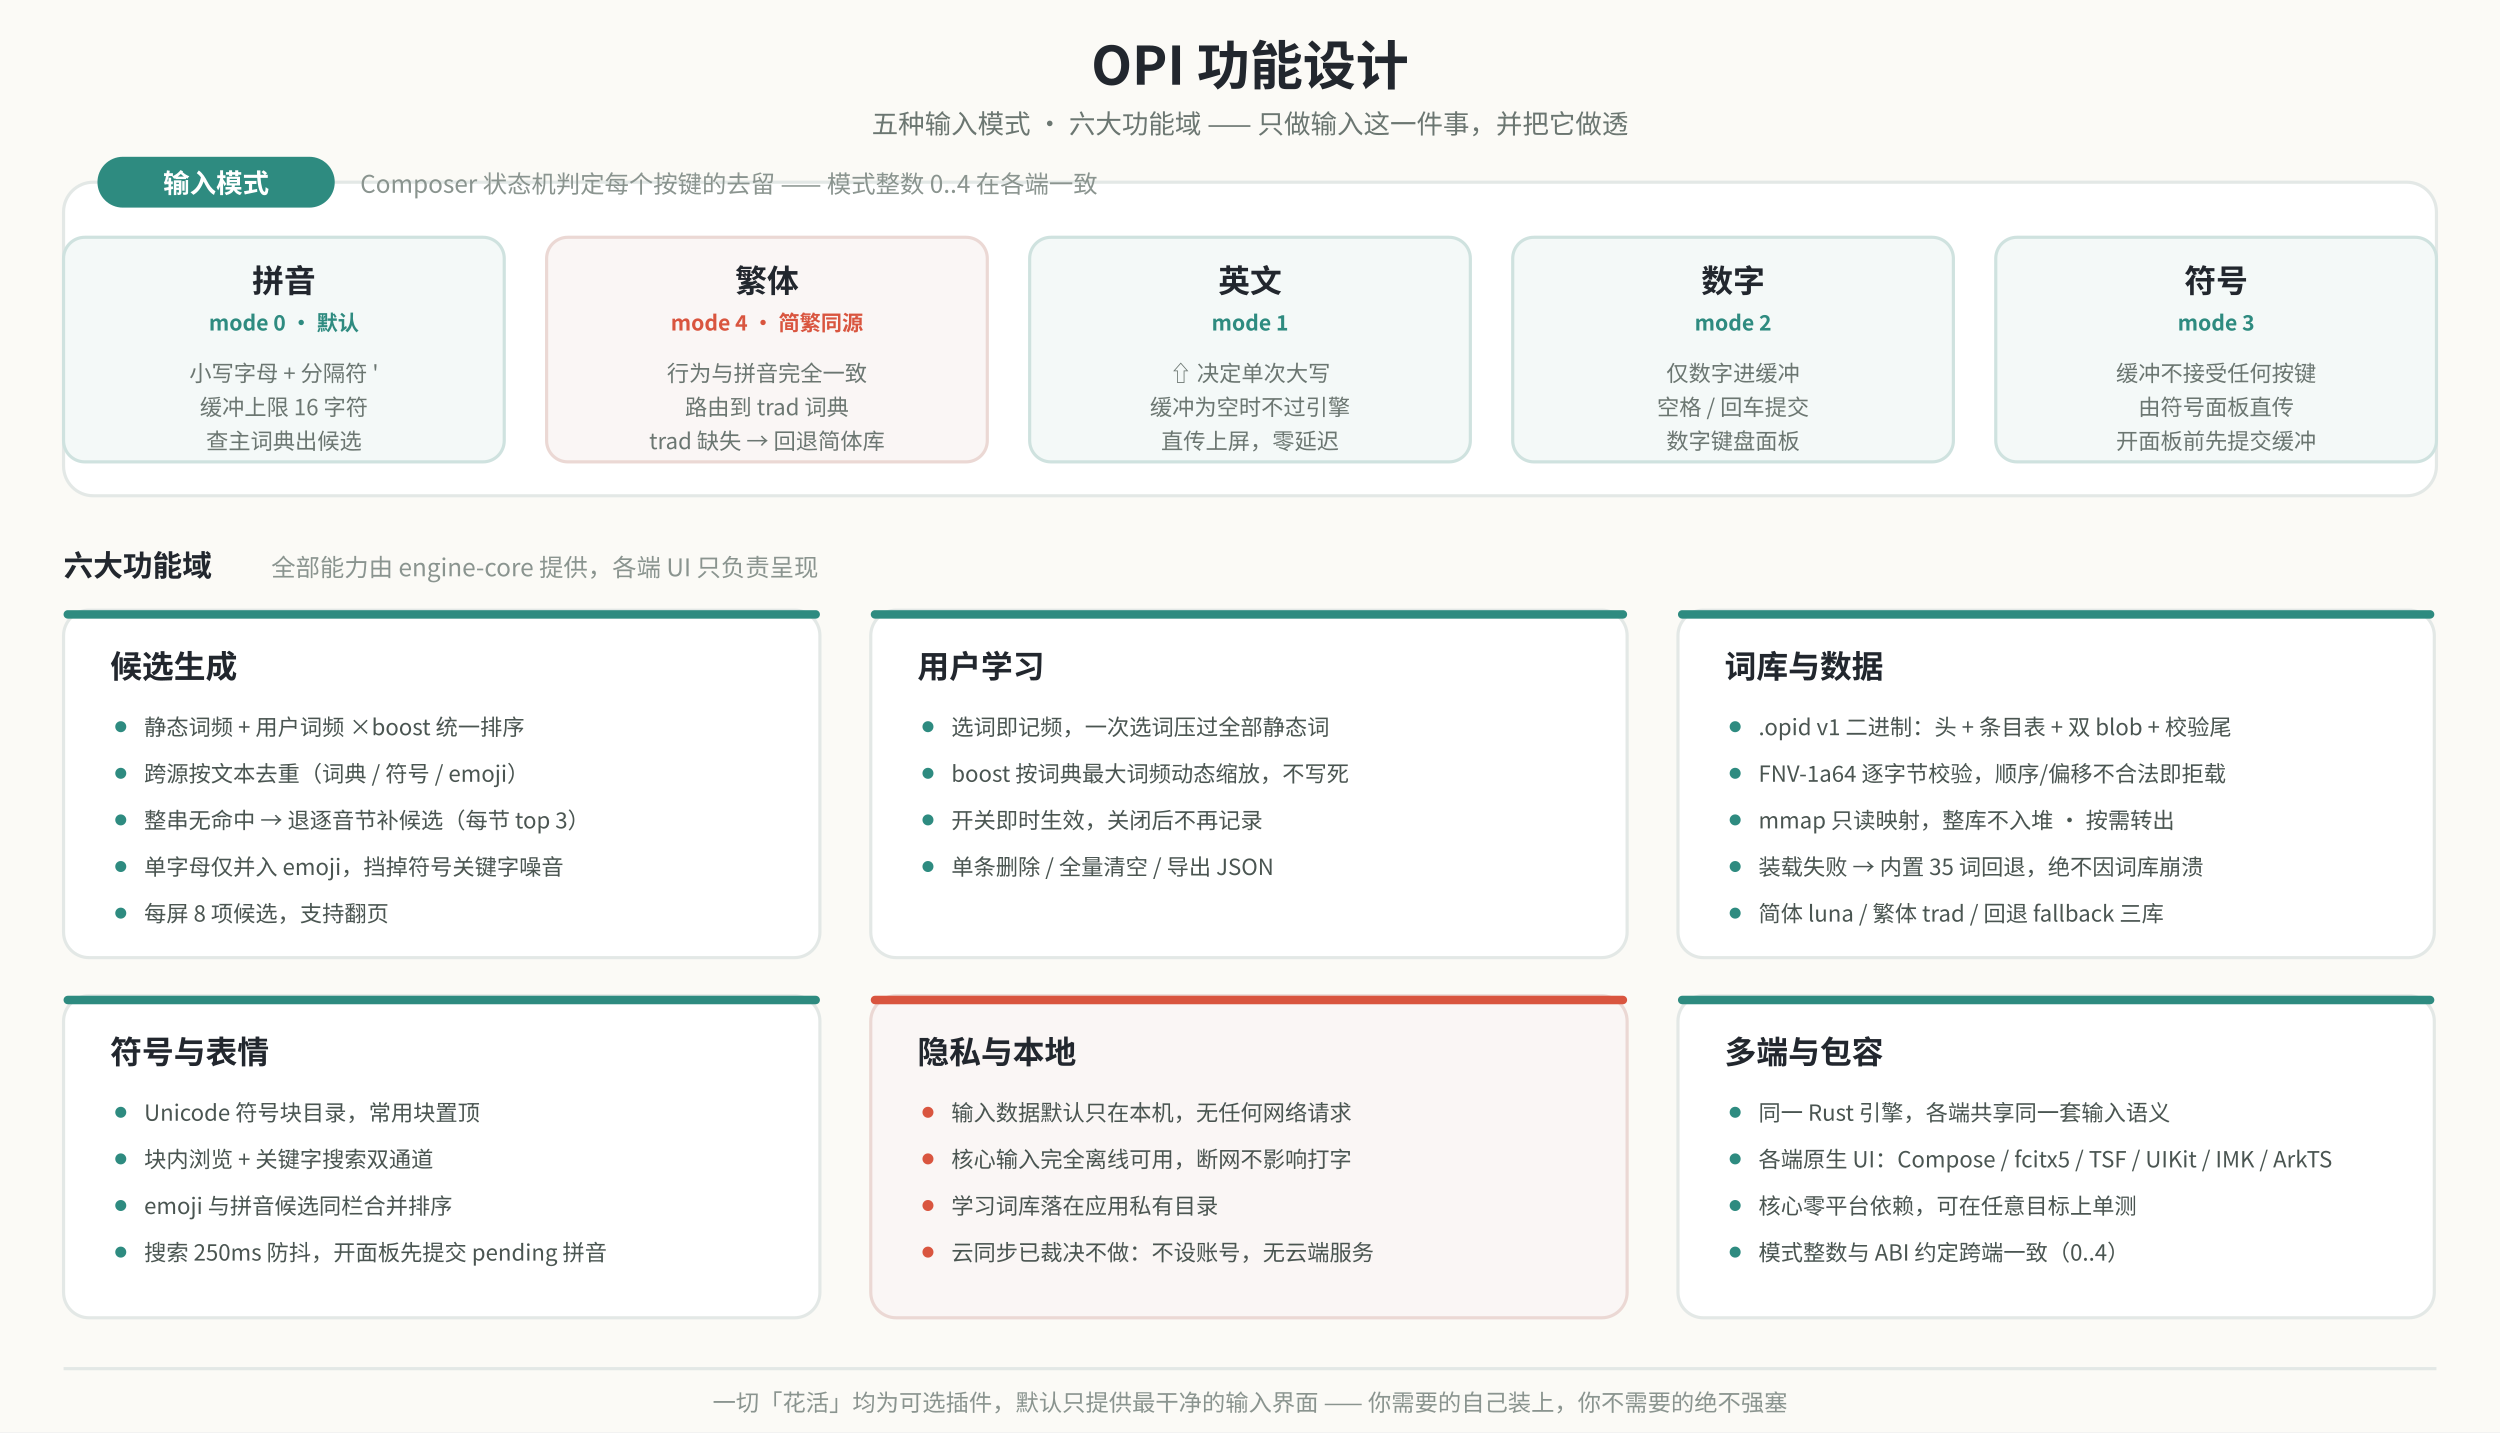
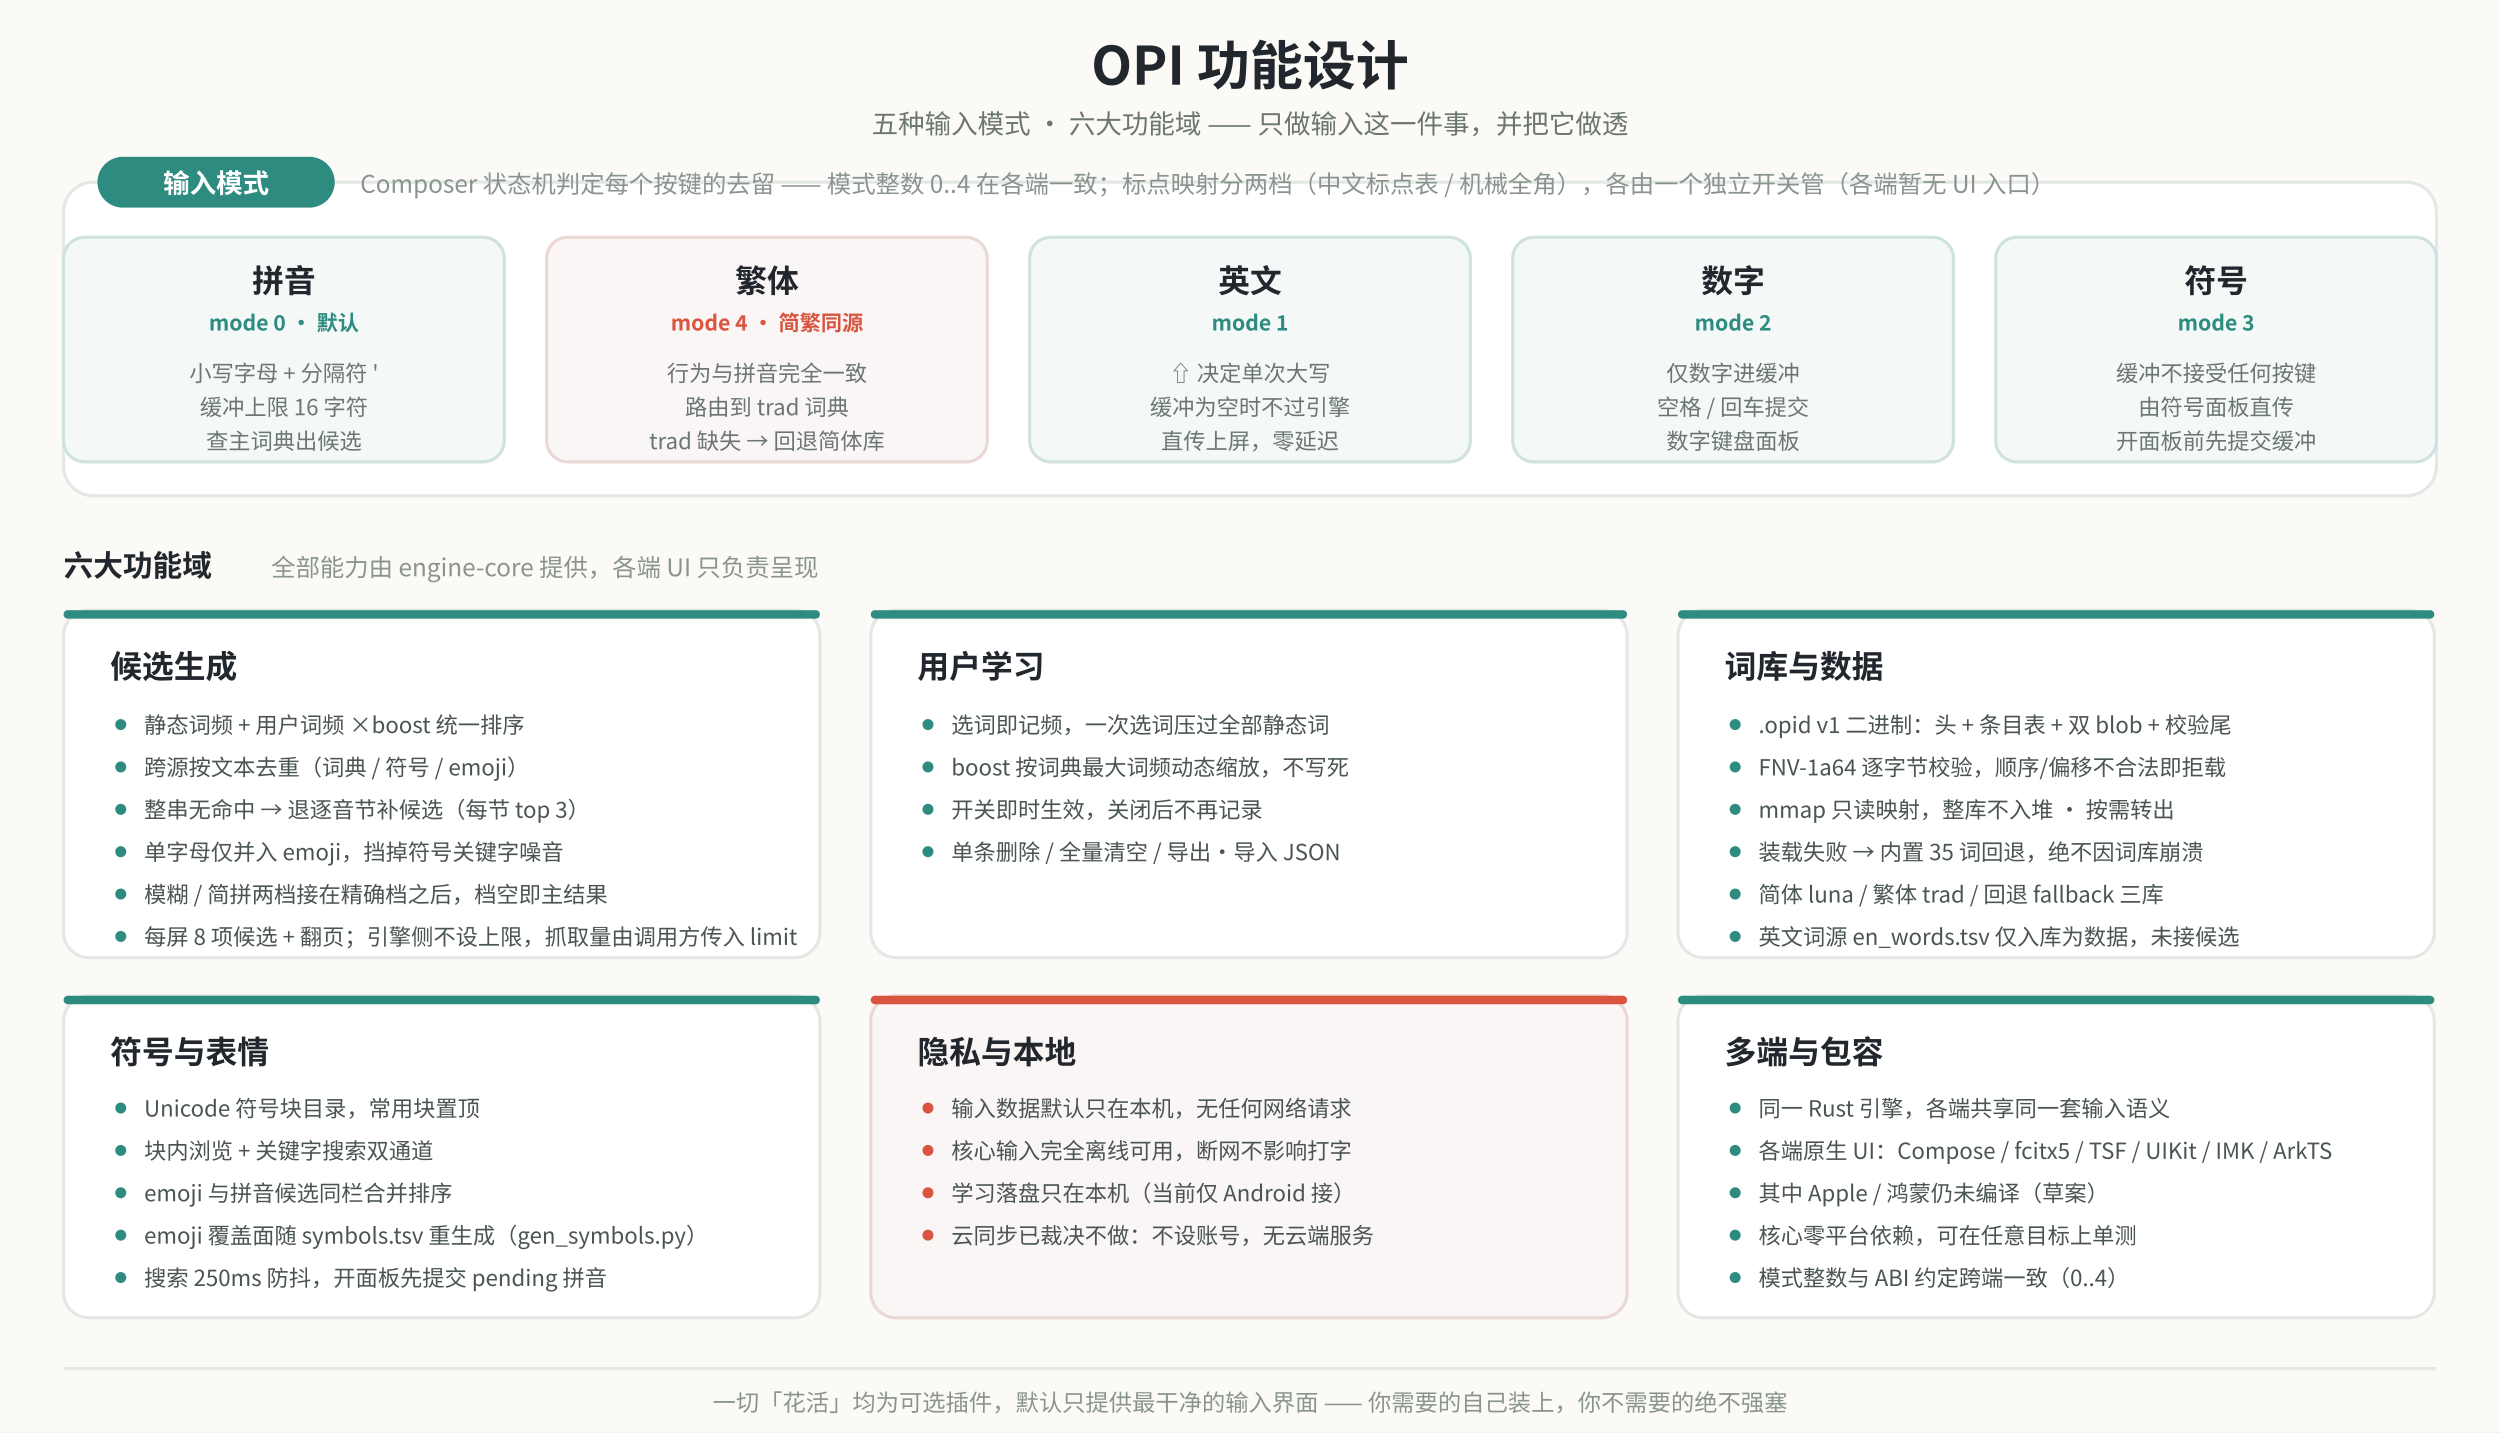
<svg xmlns="http://www.w3.org/2000/svg" viewBox="0 0 1180 676" width="1180" height="676" role="img" aria-labelledby="featTitle featDesc">
  <rect width="1180" height="676" fill="#FBFAF6" />
  <g font-family="'Noto Sans CJK SC','Source Han Sans SC','PingFang SC','Microsoft YaHei',-apple-system,'Segoe UI',sans-serif">
    <text x="590" y="40" text-anchor="middle" font-size="25" font-weight="700" fill="#22272E">OPI 功能设计</text>
    <text x="590" y="63" text-anchor="middle" font-size="12.5" fill="#6B7671">五种输入模式 · 六大功能域 —— 只做输入这一件事，并把它做透</text>
    <rect x="30" y="86" width="1120" height="148" rx="14" fill="#FFFFFF" stroke="#E3E8E6" stroke-width="1.5" />
    <rect x="46" y="74" width="112" height="24" rx="12" fill="#2E8B80" />
    <text x="102" y="91" text-anchor="middle" font-size="12.5" font-weight="700" fill="#FFFFFF">输入模式</text>
-     <text x="170" y="91" font-size="11.5" fill="#8A948F">Composer 状态机判定每个按键的去留 —— 模式整数 0..4 在各端一致</text>
+     <text x="170" y="91" font-size="11.5" fill="#8A948F">Composer 状态机判定每个按键的去留 —— 模式整数 0..4 在各端一致；标点映射分两档（中文标点表 / 机械全角），各由一个独立开关管（各端暂无 UI 入口）</text>
    <g>
      <rect x="30" y="112" width="208" height="106" rx="10" fill="#F4F9F8" stroke="#CFE2DF" stroke-width="1.5" />
      <text x="134" y="138" text-anchor="middle" font-size="15" font-weight="700" fill="#22272E">拼音</text>
      <text x="134" y="156" text-anchor="middle" font-size="10" fill="#2E8B80" font-weight="700">mode 0 · 默认</text>
      <text x="134" y="180" text-anchor="middle" font-size="10.5" fill="#6B7671">小写字母 + 分隔符 '</text>
      <text x="134" y="196" text-anchor="middle" font-size="10.5" fill="#6B7671">缓冲上限 16 字符</text>
      <text x="134" y="212" text-anchor="middle" font-size="10.5" fill="#6B7671">查主词典出候选</text>
    </g>
    <g>
      <rect x="258" y="112" width="208" height="106" rx="10" fill="#FAF6F5" stroke="#EBD8D4" stroke-width="1.5" />
      <text x="362" y="138" text-anchor="middle" font-size="15" font-weight="700" fill="#22272E">繁体</text>
      <text x="362" y="156" text-anchor="middle" font-size="10" font-weight="700" fill="#D9553F">mode 4 · 简繁同源</text>
      <text x="362" y="180" text-anchor="middle" font-size="10.5" fill="#6B7671">行为与拼音完全一致</text>
      <text x="362" y="196" text-anchor="middle" font-size="10.5" fill="#6B7671">路由到 trad 词典</text>
      <text x="362" y="212" text-anchor="middle" font-size="10.5" fill="#6B7671">trad 缺失 → 回退简体库</text>
    </g>
    <g>
      <rect x="486" y="112" width="208" height="106" rx="10" fill="#F4F9F8" stroke="#CFE2DF" stroke-width="1.5" />
      <text x="590" y="138" text-anchor="middle" font-size="15" font-weight="700" fill="#22272E">英文</text>
      <text x="590" y="156" text-anchor="middle" font-size="10" font-weight="700" fill="#2E8B80">mode 1</text>
      <text x="590" y="180" text-anchor="middle" font-size="10.5" fill="#6B7671">⇧ 决定单次大写</text>
      <text x="590" y="196" text-anchor="middle" font-size="10.5" fill="#6B7671">缓冲为空时不过引擎</text>
      <text x="590" y="212" text-anchor="middle" font-size="10.5" fill="#6B7671">直传上屏，零延迟</text>
    </g>
    <g>
      <rect x="714" y="112" width="208" height="106" rx="10" fill="#F4F9F8" stroke="#CFE2DF" stroke-width="1.5" />
      <text x="818" y="138" text-anchor="middle" font-size="15" font-weight="700" fill="#22272E">数字</text>
      <text x="818" y="156" text-anchor="middle" font-size="10" font-weight="700" fill="#2E8B80">mode 2</text>
      <text x="818" y="180" text-anchor="middle" font-size="10.5" fill="#6B7671">仅数字进缓冲</text>
      <text x="818" y="196" text-anchor="middle" font-size="10.5" fill="#6B7671">空格 / 回车提交</text>
      <text x="818" y="212" text-anchor="middle" font-size="10.5" fill="#6B7671">数字键盘面板</text>
    </g>
    <g>
      <rect x="942" y="112" width="208" height="106" rx="10" fill="#F4F9F8" stroke="#CFE2DF" stroke-width="1.5" />
      <text x="1046" y="138" text-anchor="middle" font-size="15" font-weight="700" fill="#22272E">符号</text>
      <text x="1046" y="156" text-anchor="middle" font-size="10" font-weight="700" fill="#2E8B80">mode 3</text>
      <text x="1046" y="180" text-anchor="middle" font-size="10.5" fill="#6B7671">缓冲不接受任何按键</text>
      <text x="1046" y="196" text-anchor="middle" font-size="10.5" fill="#6B7671">由符号面板直传</text>
      <text x="1046" y="212" text-anchor="middle" font-size="10.5" fill="#6B7671">开面板前先提交缓冲</text>
    </g>
    <text x="30" y="272" font-size="14" font-weight="700" fill="#22272E">六大功能域</text>
    <text x="128" y="272" font-size="11.5" fill="#8A948F">全部能力由 engine-core 提供，各端 UI 只负责呈现</text>
    <rect x="30" y="288" width="357" height="164" rx="12" fill="#FFFFFF" stroke="#E3E8E6" stroke-width="1.5" />
    <rect x="30" y="288" width="357" height="4" rx="2" fill="#2E8B80" />
    <text x="52" y="320" font-size="15" font-weight="700" fill="#22272E">候选生成</text>
    <g fill="#2E8B80">
-       <circle cx="57" cy="343" r="2.6" />
-       <circle cx="57" cy="365" r="2.6" />
-       <circle cx="57" cy="387" r="2.6" />
-       <circle cx="57" cy="409" r="2.6" />
-       <circle cx="57" cy="431" r="2.6" />
+       <circle cx="57" cy="342" r="2.6" />
+       <circle cx="57" cy="362" r="2.6" />
+       <circle cx="57" cy="382" r="2.6" />
+       <circle cx="57" cy="402" r="2.6" />
+       <circle cx="57" cy="422" r="2.6" />
+       <circle cx="57" cy="442" r="2.6" />
    </g>
    <g font-size="10.5" fill="#4A5551">
-       <text x="68" y="347">静态词频 + 用户词频 ×boost 统一排序</text>
-       <text x="68" y="369">跨源按文本去重（词典 / 符号 / emoji）</text>
-       <text x="68" y="391">整串无命中 → 退逐音节补候选（每节 top 3）</text>
-       <text x="68" y="413">单字母仅并入 emoji，挡掉符号关键字噪音</text>
-       <text x="68" y="435">每屏 8 项候选，支持翻页</text>
+       <text x="68" y="346">静态词频 + 用户词频 ×boost 统一排序</text>
+       <text x="68" y="366">跨源按文本去重（词典 / 符号 / emoji）</text>
+       <text x="68" y="386">整串无命中 → 退逐音节补候选（每节 top 3）</text>
+       <text x="68" y="406">单字母仅并入 emoji，挡掉符号关键字噪音</text>
+       <text x="68" y="426">模糊 / 简拼两档接在精确档之后，档空即主结果</text>
+       <text x="68" y="446">每屏 8 项候选 + 翻页；引擎侧不设上限，抓取量由调用方传入 limit</text>
    </g>
    <rect x="411" y="288" width="357" height="164" rx="12" fill="#FFFFFF" stroke="#E3E8E6" stroke-width="1.5" />
    <rect x="411" y="288" width="357" height="4" rx="2" fill="#2E8B80" />
    <text x="433" y="320" font-size="15" font-weight="700" fill="#22272E">用户学习</text>
    <g fill="#2E8B80">
-       <circle cx="438" cy="343" r="2.6" />
-       <circle cx="438" cy="365" r="2.6" />
-       <circle cx="438" cy="387" r="2.6" />
-       <circle cx="438" cy="409" r="2.6" />
+       <circle cx="438" cy="342" r="2.6" />
+       <circle cx="438" cy="362" r="2.6" />
+       <circle cx="438" cy="382" r="2.6" />
+       <circle cx="438" cy="402" r="2.6" />
    </g>
    <g font-size="10.5" fill="#4A5551">
-       <text x="449" y="347">选词即记频，一次选词压过全部静态词</text>
-       <text x="449" y="369">boost 按词典最大词频动态缩放，不写死</text>
-       <text x="449" y="391">开关即时生效，关闭后不再记录</text>
-       <text x="449" y="413">单条删除 / 全量清空 / 导出 JSON</text>
+       <text x="449" y="346">选词即记频，一次选词压过全部静态词</text>
+       <text x="449" y="366">boost 按词典最大词频动态缩放，不写死</text>
+       <text x="449" y="386">开关即时生效，关闭后不再记录</text>
+       <text x="449" y="406">单条删除 / 全量清空 / 导出·导入 JSON</text>
    </g>
    <rect x="792" y="288" width="357" height="164" rx="12" fill="#FFFFFF" stroke="#E3E8E6" stroke-width="1.5" />
    <rect x="792" y="288" width="357" height="4" rx="2" fill="#2E8B80" />
    <text x="814" y="320" font-size="15" font-weight="700" fill="#22272E">词库与数据</text>
    <g fill="#2E8B80">
-       <circle cx="819" cy="343" r="2.6" />
-       <circle cx="819" cy="365" r="2.6" />
-       <circle cx="819" cy="387" r="2.6" />
-       <circle cx="819" cy="409" r="2.6" />
-       <circle cx="819" cy="431" r="2.6" />
+       <circle cx="819" cy="342" r="2.6" />
+       <circle cx="819" cy="362" r="2.6" />
+       <circle cx="819" cy="382" r="2.6" />
+       <circle cx="819" cy="402" r="2.6" />
+       <circle cx="819" cy="422" r="2.6" />
+       <circle cx="819" cy="442" r="2.6" />
    </g>
    <g font-size="10.5" fill="#4A5551">
-       <text x="830" y="347">.opid v1 二进制：头 + 条目表 + 双 blob + 校验尾</text>
-       <text x="830" y="369">FNV-1a64 逐字节校验，顺序/偏移不合法即拒载</text>
-       <text x="830" y="391">mmap 只读映射，整库不入堆 · 按需转出</text>
-       <text x="830" y="413">装载失败 → 内置 35 词回退，绝不因词库崩溃</text>
-       <text x="830" y="435">简体 luna / 繁体 trad / 回退 fallback 三库</text>
+       <text x="830" y="346">.opid v1 二进制：头 + 条目表 + 双 blob + 校验尾</text>
+       <text x="830" y="366">FNV-1a64 逐字节校验，顺序/偏移不合法即拒载</text>
+       <text x="830" y="386">mmap 只读映射，整库不入堆 · 按需转出</text>
+       <text x="830" y="406">装载失败 → 内置 35 词回退，绝不因词库崩溃</text>
+       <text x="830" y="426">简体 luna / 繁体 trad / 回退 fallback 三库</text>
+       <text x="830" y="446">英文词源 en_words.tsv 仅入库为数据，未接候选</text>
    </g>
    <rect x="30" y="470" width="357" height="152" rx="12" fill="#FFFFFF" stroke="#E3E8E6" stroke-width="1.5" />
    <rect x="30" y="470" width="357" height="4" rx="2" fill="#2E8B80" />
    <text x="52" y="502" font-size="15" font-weight="700" fill="#22272E">符号与表情</text>
    <g fill="#2E8B80">
-       <circle cx="57" cy="525" r="2.6" />
-       <circle cx="57" cy="547" r="2.6" />
-       <circle cx="57" cy="569" r="2.6" />
-       <circle cx="57" cy="591" r="2.6" />
+       <circle cx="57" cy="523" r="2.6" />
+       <circle cx="57" cy="543" r="2.6" />
+       <circle cx="57" cy="563" r="2.6" />
+       <circle cx="57" cy="583" r="2.6" />
+       <circle cx="57" cy="603" r="2.6" />
    </g>
    <g font-size="10.5" fill="#4A5551">
-       <text x="68" y="529">Unicode 符号块目录，常用块置顶</text>
-       <text x="68" y="551">块内浏览 + 关键字搜索双通道</text>
-       <text x="68" y="573">emoji 与拼音候选同栏合并排序</text>
-       <text x="68" y="595">搜索 250ms 防抖，开面板先提交 pending 拼音</text>
+       <text x="68" y="527">Unicode 符号块目录，常用块置顶</text>
+       <text x="68" y="547">块内浏览 + 关键字搜索双通道</text>
+       <text x="68" y="567">emoji 与拼音候选同栏合并排序</text>
+       <text x="68" y="587">emoji 覆盖面随 symbols.tsv 重生成（gen_symbols.py）</text>
+       <text x="68" y="607">搜索 250ms 防抖，开面板先提交 pending 拼音</text>
    </g>
    <rect x="411" y="470" width="357" height="152" rx="12" fill="#FAF6F5" stroke="#EBD8D4" stroke-width="1.5" />
    <rect x="411" y="470" width="357" height="4" rx="2" fill="#D9553F" />
    <text x="433" y="502" font-size="15" font-weight="700" fill="#22272E">隐私与本地</text>
    <g fill="#D9553F">
-       <circle cx="438" cy="525" r="2.6" />
-       <circle cx="438" cy="547" r="2.6" />
-       <circle cx="438" cy="569" r="2.6" />
-       <circle cx="438" cy="591" r="2.6" />
+       <circle cx="438" cy="523" r="2.6" />
+       <circle cx="438" cy="543" r="2.6" />
+       <circle cx="438" cy="563" r="2.6" />
+       <circle cx="438" cy="583" r="2.6" />
    </g>
    <g font-size="10.5" fill="#4A5551">
-       <text x="449" y="529">输入数据默认只在本机，无任何网络请求</text>
-       <text x="449" y="551">核心输入完全离线可用，断网不影响打字</text>
-       <text x="449" y="573">学习词库落在应用私有目录</text>
-       <text x="449" y="595">云同步已裁决不做：不设账号，无云端服务</text>
+       <text x="449" y="527">输入数据默认只在本机，无任何网络请求</text>
+       <text x="449" y="547">核心输入完全离线可用，断网不影响打字</text>
+       <text x="449" y="567">学习落盘只在本机（当前仅 Android 接）</text>
+       <text x="449" y="587">云同步已裁决不做：不设账号，无云端服务</text>
    </g>
    <rect x="792" y="470" width="357" height="152" rx="12" fill="#FFFFFF" stroke="#E3E8E6" stroke-width="1.5" />
    <rect x="792" y="470" width="357" height="4" rx="2" fill="#2E8B80" />
    <text x="814" y="502" font-size="15" font-weight="700" fill="#22272E">多端与包容</text>
    <g fill="#2E8B80">
-       <circle cx="819" cy="525" r="2.6" />
-       <circle cx="819" cy="547" r="2.6" />
-       <circle cx="819" cy="569" r="2.6" />
-       <circle cx="819" cy="591" r="2.6" />
+       <circle cx="819" cy="523" r="2.6" />
+       <circle cx="819" cy="543" r="2.6" />
+       <circle cx="819" cy="563" r="2.6" />
+       <circle cx="819" cy="583" r="2.6" />
+       <circle cx="819" cy="603" r="2.6" />
    </g>
    <g font-size="10.5" fill="#4A5551">
-       <text x="830" y="529">同一 Rust 引擎，各端共享同一套输入语义</text>
-       <text x="830" y="551">各端原生 UI：Compose / fcitx5 / TSF / UIKit / IMK / ArkTS</text>
-       <text x="830" y="573">核心零平台依赖，可在任意目标上单测</text>
-       <text x="830" y="595">模式整数与 ABI 约定跨端一致（0..4）</text>
+       <text x="830" y="527">同一 Rust 引擎，各端共享同一套输入语义</text>
+       <text x="830" y="547">各端原生 UI：Compose / fcitx5 / TSF / UIKit / IMK / ArkTS</text>
+       <text x="830" y="567">其中 Apple / 鸿蒙仍未编译（草案）</text>
+       <text x="830" y="587">核心零平台依赖，可在任意目标上单测</text>
+       <text x="830" y="607">模式整数与 ABI 约定跨端一致（0..4）</text>
    </g>
    <line x1="30" y1="646" x2="1150" y2="646" stroke="#E3E8E6" stroke-width="1.5" />
    <text x="590" y="666" text-anchor="middle" font-size="11" fill="#8A948F">一切「花活」均为可选插件，默认只提供最干净的输入界面 —— 你需要的自己装上，你不需要的绝不强塞</text>
  </g>
</svg>
